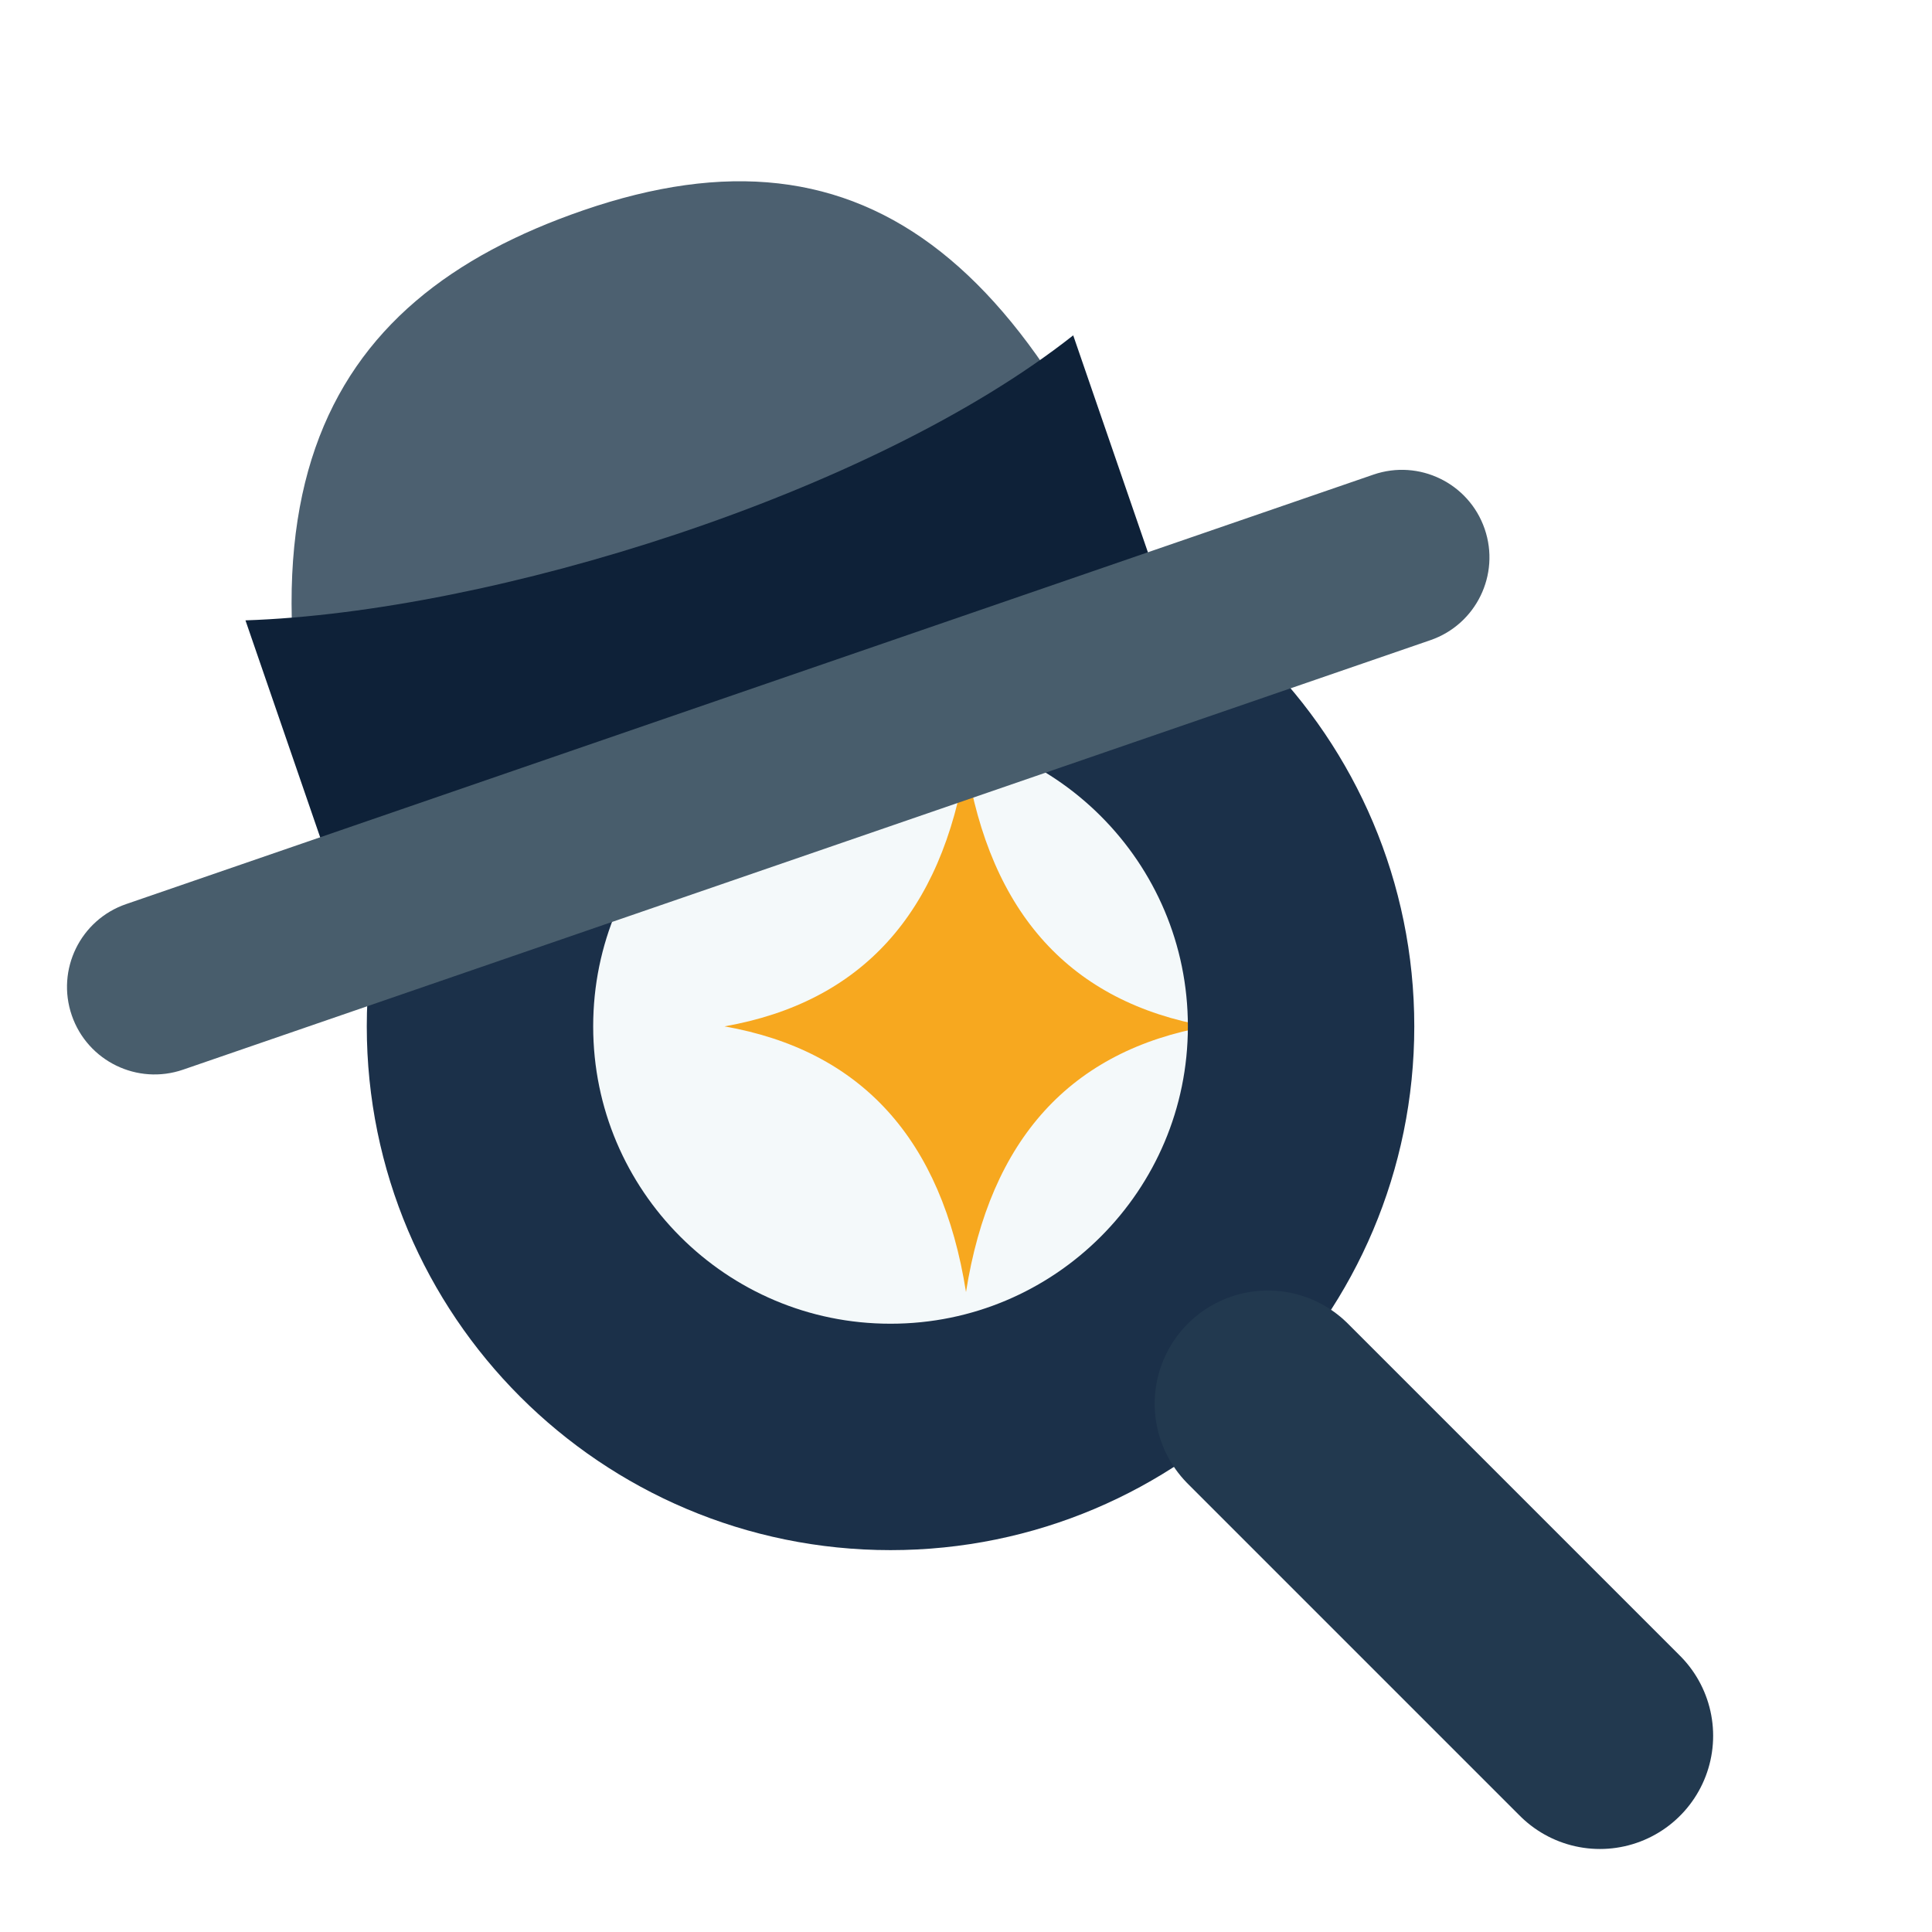
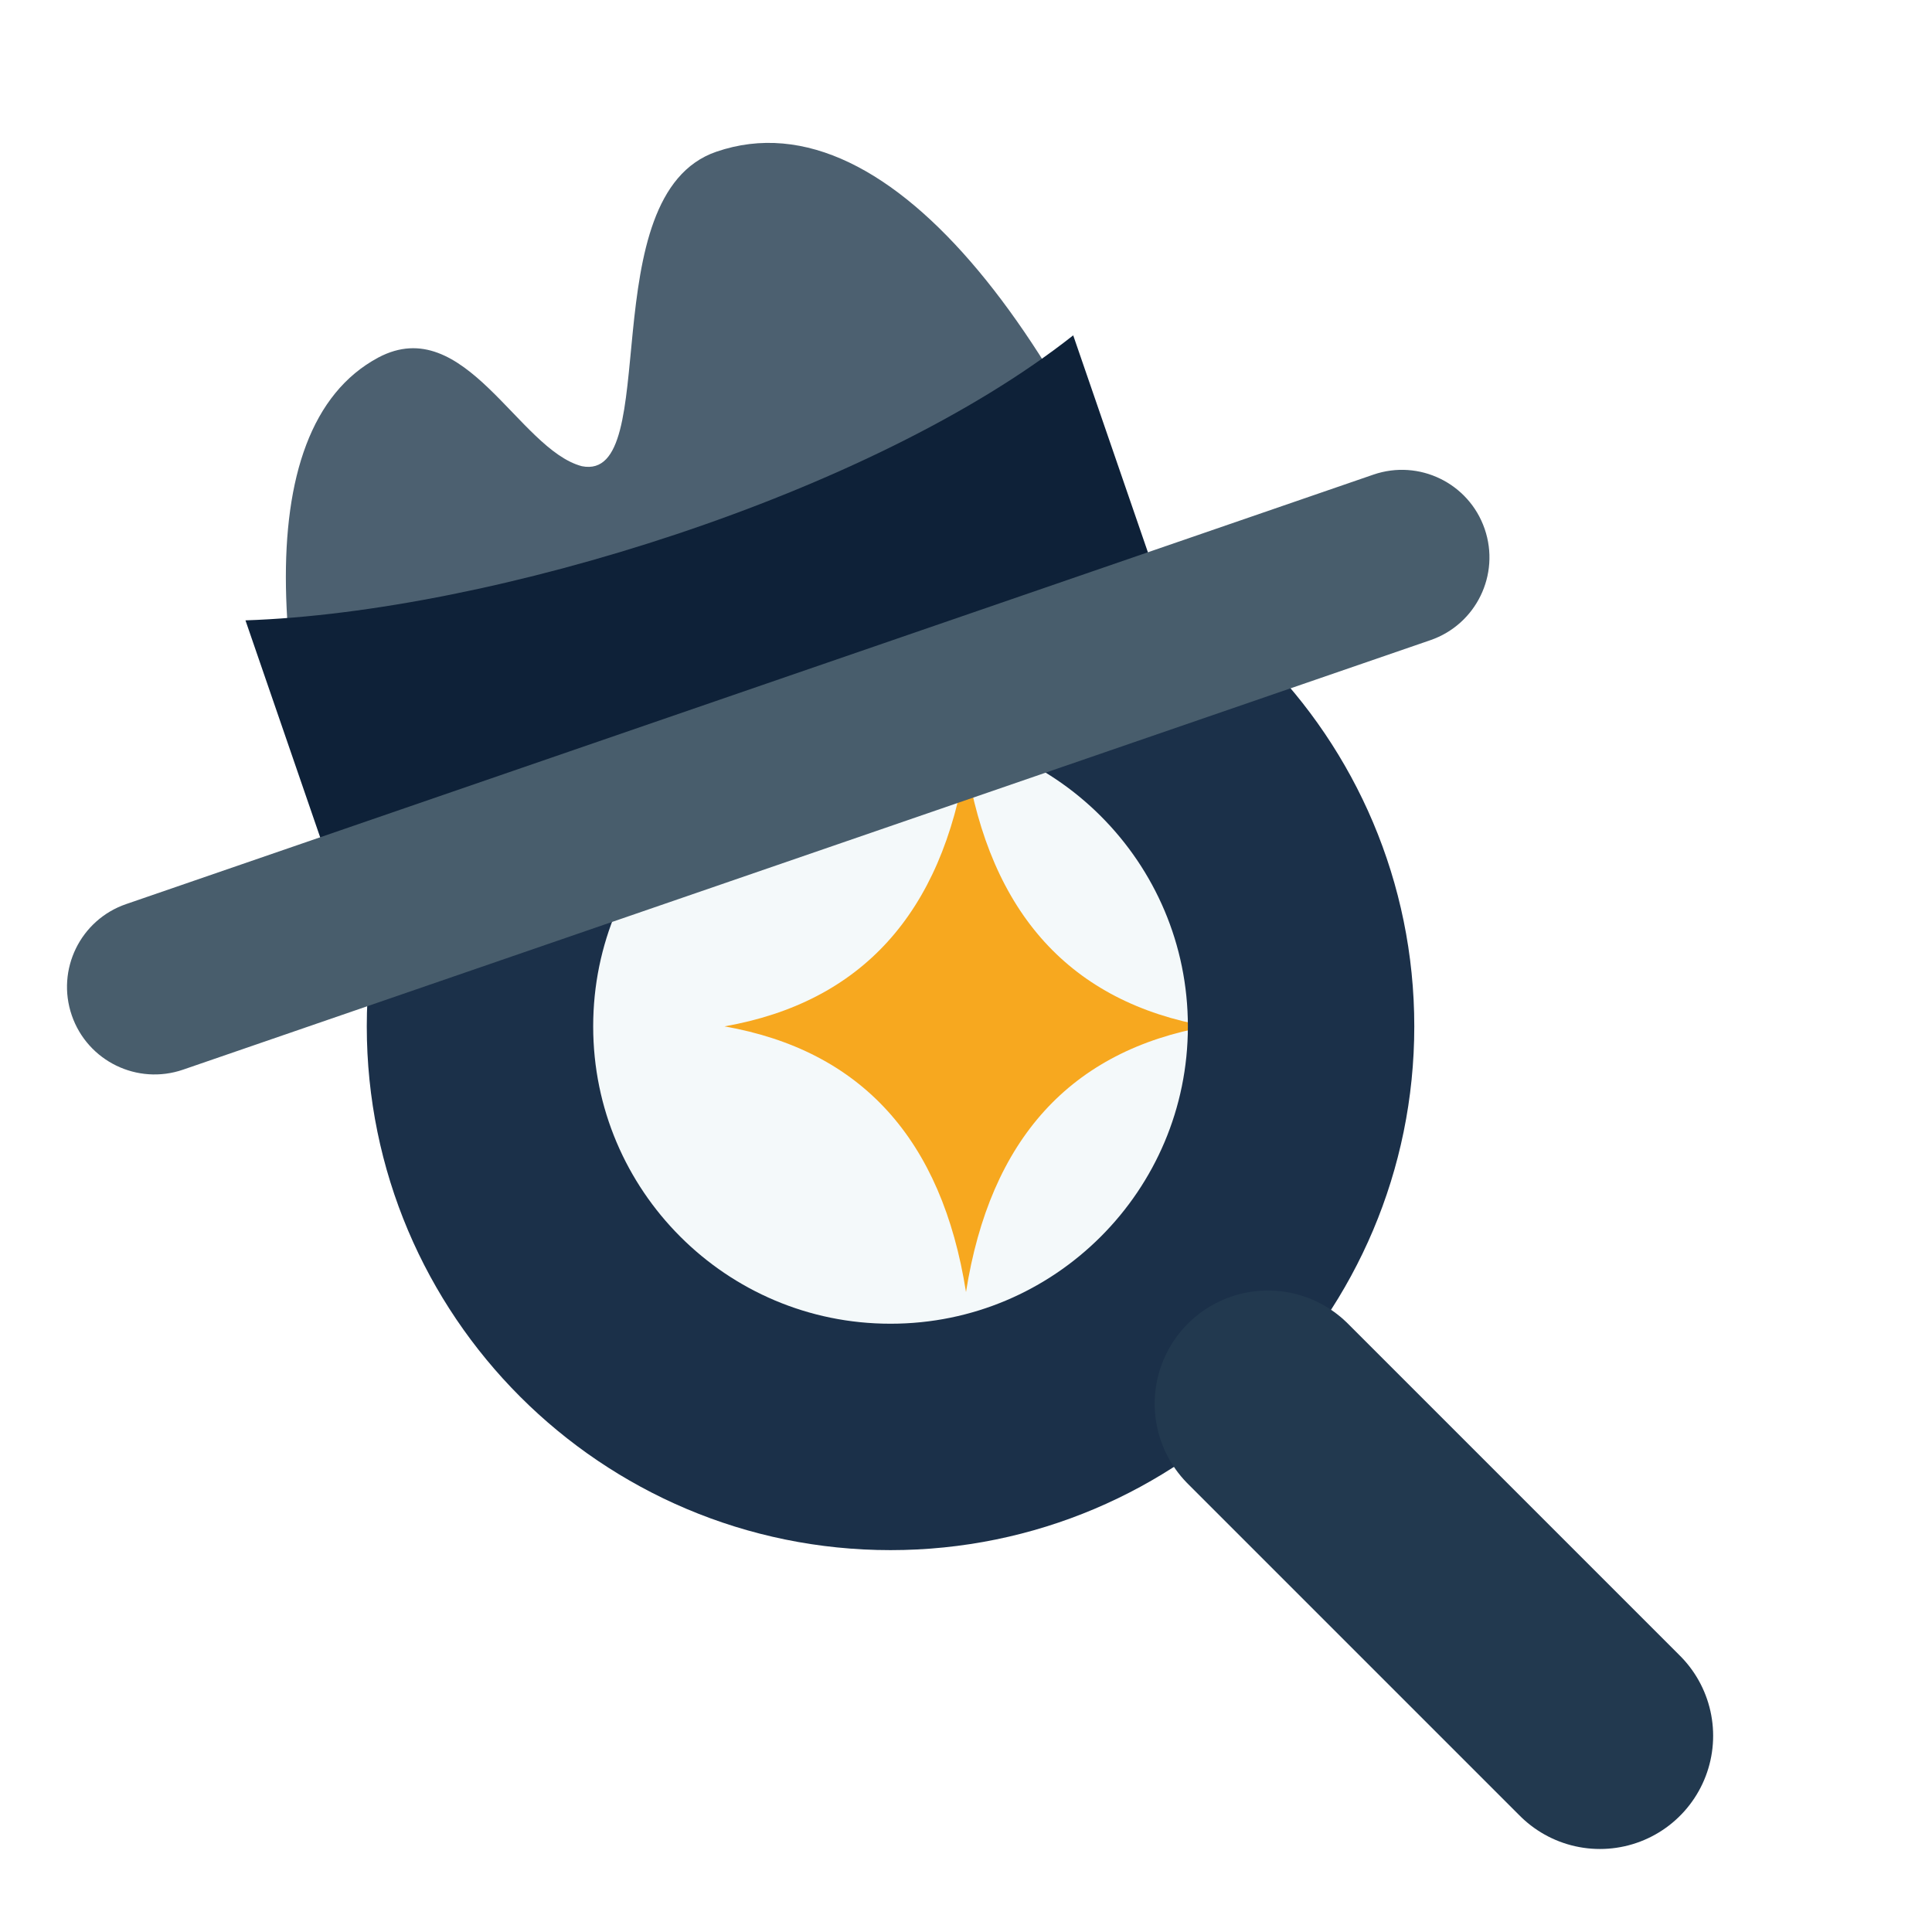
<svg xmlns="http://www.w3.org/2000/svg" viewBox="0 0 32 32" width="32" height="32" role="img" aria-label="Omryus">
  <circle cx="14.75" cy="17" r="6.8" fill="#F4F9FA" />
  <path d="M16 12.6 Q16.6 16.4 20 17 Q16.6 17.6 16 21.4 Q15.4 17.6 12 17 Q15.4 16.4 16 12.6 Z" fill="#F7A81F" />
  <circle cx="14.75" cy="17" r="6.8" fill="none" stroke="#1B3049" stroke-width="3.75" />
  <line x1="21" y1="23.25" x2="26.5" y2="28.75" stroke="#22394F" stroke-width="3.75" stroke-linecap="round" />
  <g transform="translate(-0.75 1.25) rotate(-19 13.6 11.5)">
-     <path d="M6.1 12.4 C6.1 4.2, 9 1.7, 13.6 1.7 C18.6 1.7, 20.6 5, 20.6 12.4 Z" fill="#4C6070" />
+     <path d="M6.1 12.4 C6.1 7.6, 7.1 3.3, 9.6 2.9 C11.2 2.65, 11.3 5.1, 12.2 5.7 C13.4 6.4, 13.8 1.5, 16 1.5 C19.1 1.5, 20.6 6.6, 20.6 12.4 Z" fill="#4C6070" />
    <path d="M6.1 6.3 C10 7.5, 16.6 7.7, 20.6 6.3 L20.6 10.5 L6.1 10.5 Z" fill="#0E2138" />
    <rect x="1.25" y="10.1" width="24.75" height="2.9" rx="1.45" fill="#485D6C" />
  </g>
</svg>
